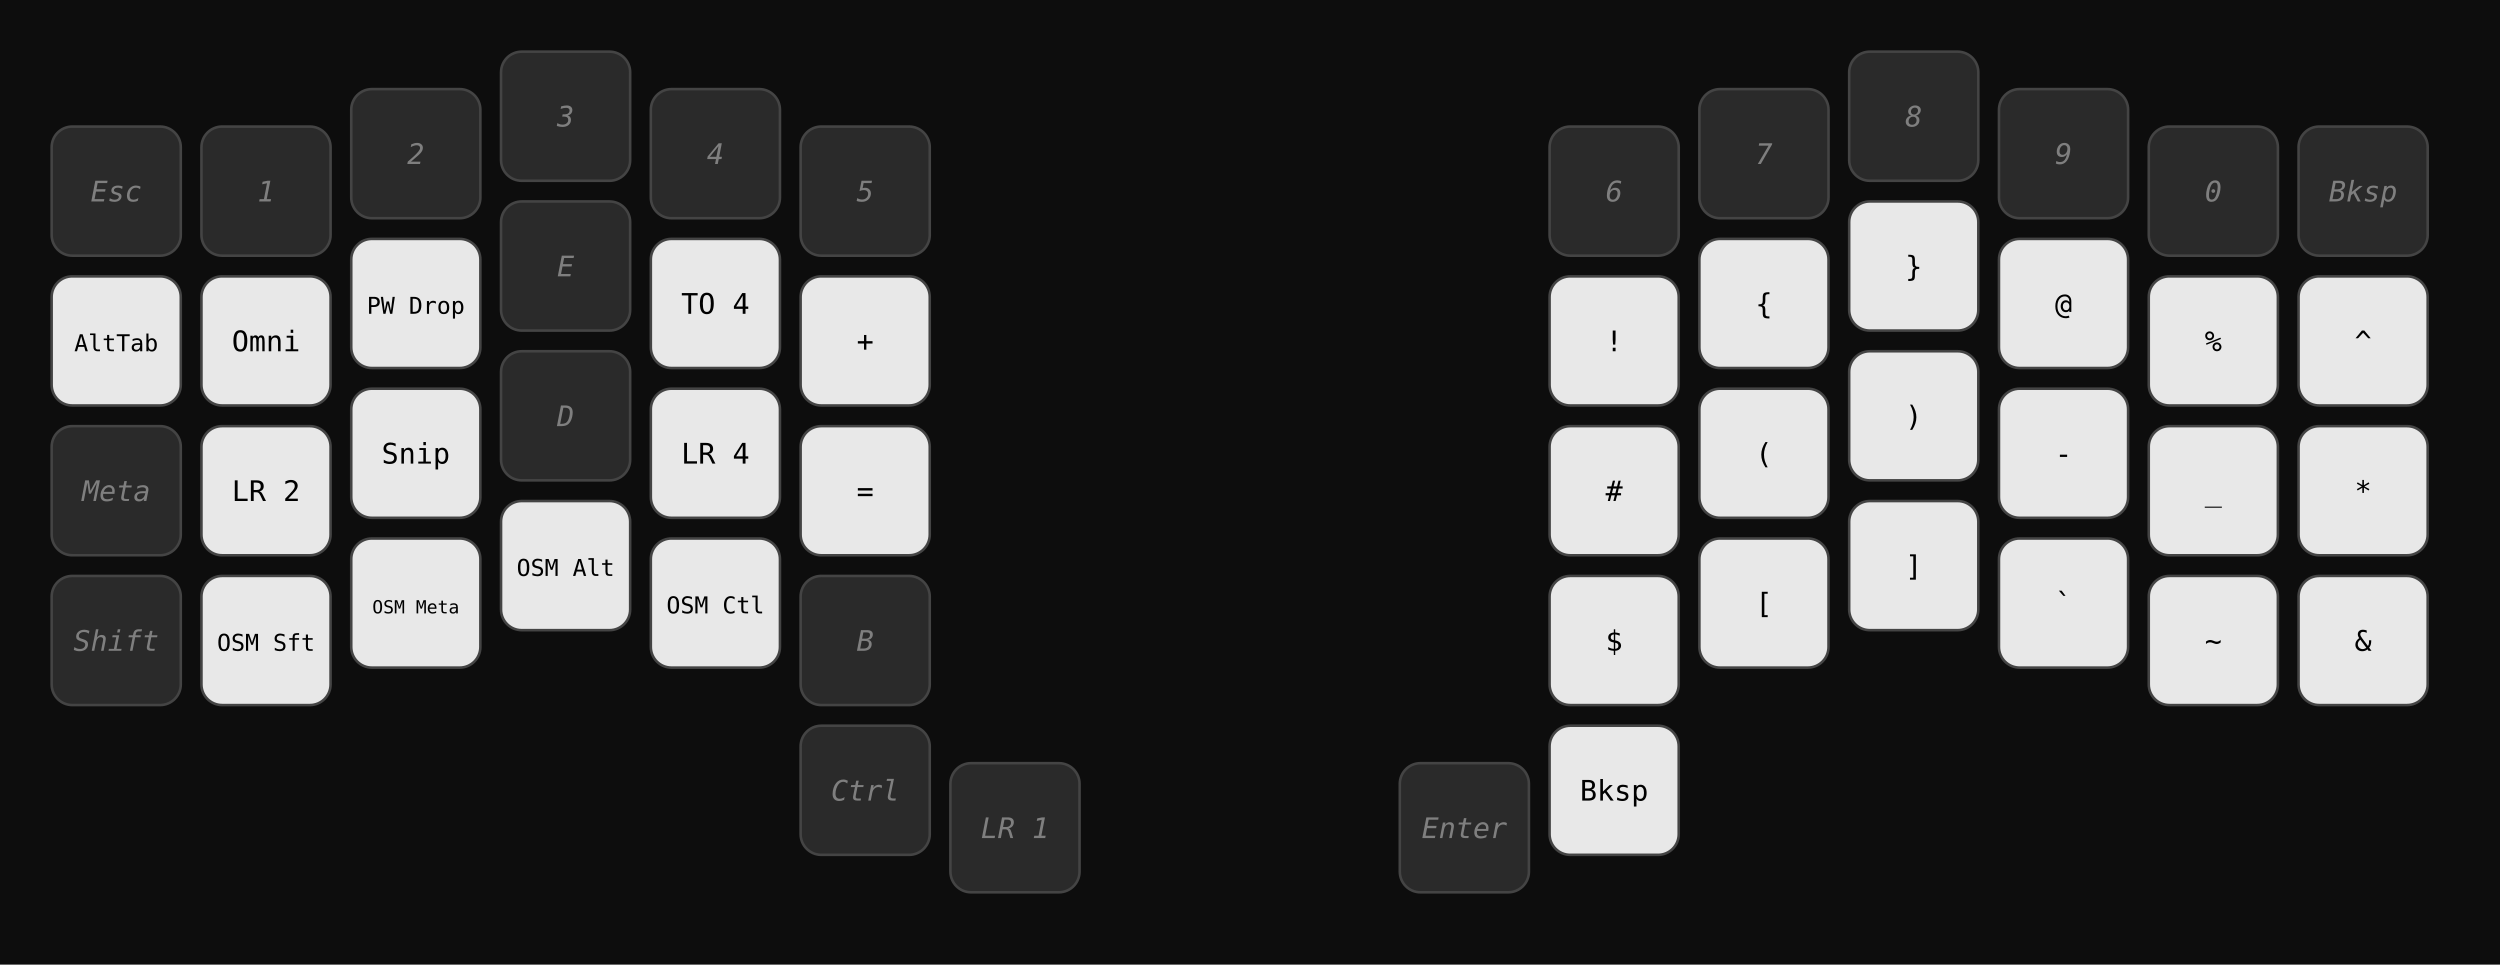
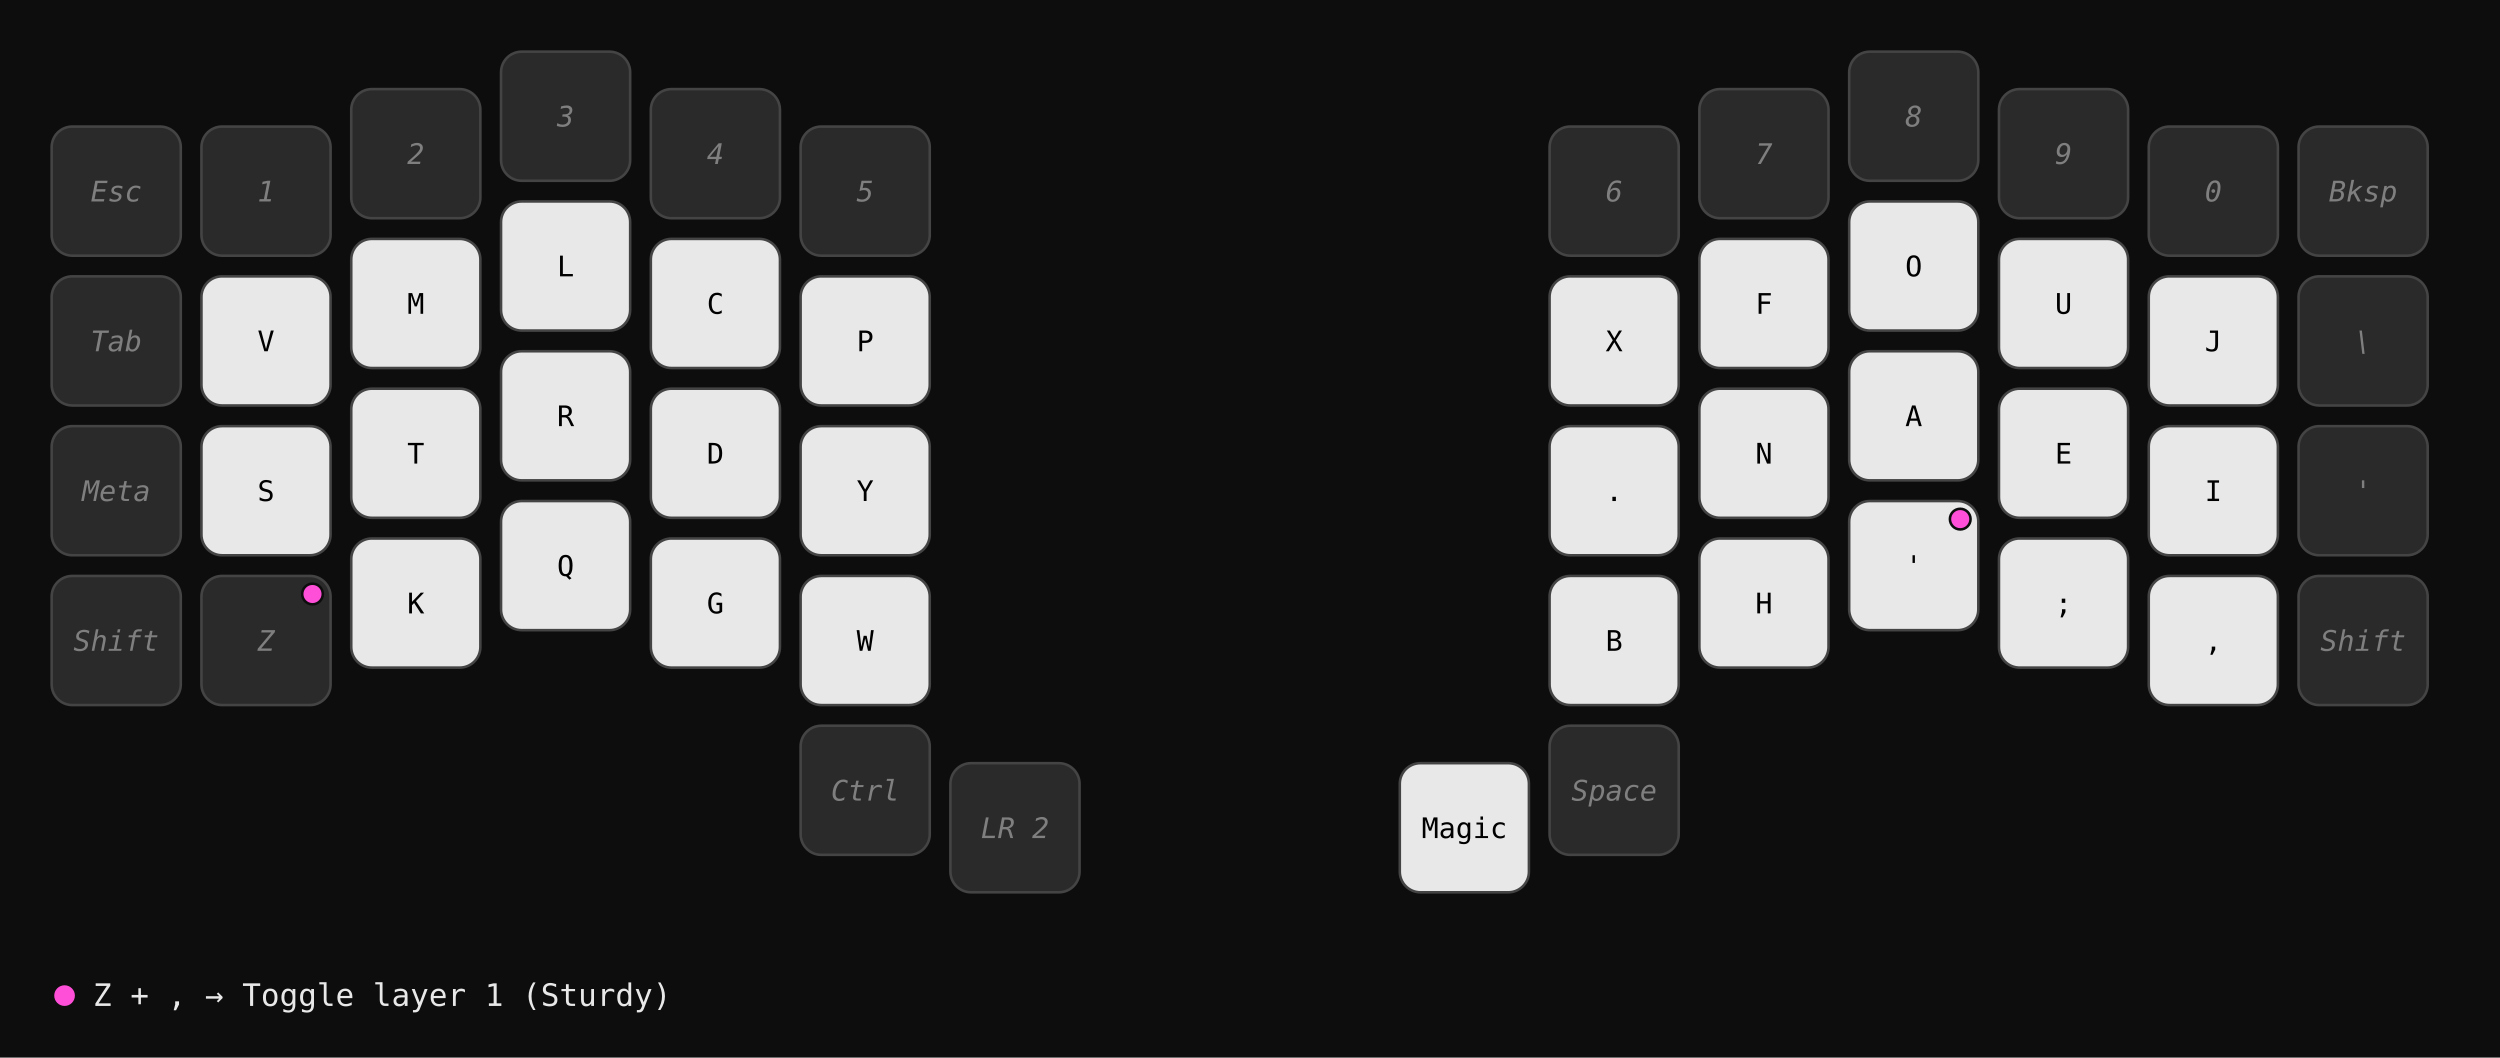
- <svg xmlns="http://www.w3.org/2000/svg" width="968" height="373.5" viewBox="0 0 968 373.5" font-family="monospace">
+ <svg xmlns="http://www.w3.org/2000/svg" width="968" height="409.5" viewBox="0 0 968 409.5" font-family="monospace">
  <rect width="100%" height="100%" fill="#0d0d0d" />
  <rect x="20" y="49.0" width="50" height="50" rx="8" fill="#2a2a2a" stroke="#444" stroke-width="1" />
  <text x="45.0" y="78.0" text-anchor="middle" font-size="11" fill="#e8e8e8" fill-opacity="0.45" font-style="italic">Esc</text>
  <rect x="78" y="49.0" width="50" height="50" rx="8" fill="#2a2a2a" stroke="#444" stroke-width="1" />
  <text x="103.0" y="78.0" text-anchor="middle" font-size="11" fill="#e8e8e8" fill-opacity="0.45" font-style="italic">1</text>
  <rect x="136" y="34.5" width="50" height="50" rx="8" fill="#2a2a2a" stroke="#444" stroke-width="1" />
  <text x="161.0" y="63.5" text-anchor="middle" font-size="11" fill="#e8e8e8" fill-opacity="0.45" font-style="italic">2</text>
  <rect x="194" y="20" width="50" height="50" rx="8" fill="#2a2a2a" stroke="#444" stroke-width="1" />
  <text x="219.0" y="49.0" text-anchor="middle" font-size="11" fill="#e8e8e8" fill-opacity="0.45" font-style="italic">3</text>
  <rect x="252" y="34.5" width="50" height="50" rx="8" fill="#2a2a2a" stroke="#444" stroke-width="1" />
  <text x="277.0" y="63.5" text-anchor="middle" font-size="11" fill="#e8e8e8" fill-opacity="0.45" font-style="italic">4</text>
  <rect x="310" y="49.0" width="50" height="50" rx="8" fill="#2a2a2a" stroke="#444" stroke-width="1" />
  <text x="335.0" y="78.0" text-anchor="middle" font-size="11" fill="#e8e8e8" fill-opacity="0.45" font-style="italic">5</text>
  <rect x="600" y="49.0" width="50" height="50" rx="8" fill="#2a2a2a" stroke="#444" stroke-width="1" />
  <text x="625.0" y="78.0" text-anchor="middle" font-size="11" fill="#e8e8e8" fill-opacity="0.45" font-style="italic">6</text>
  <rect x="658" y="34.5" width="50" height="50" rx="8" fill="#2a2a2a" stroke="#444" stroke-width="1" />
  <text x="683.0" y="63.5" text-anchor="middle" font-size="11" fill="#e8e8e8" fill-opacity="0.45" font-style="italic">7</text>
  <rect x="716" y="20" width="50" height="50" rx="8" fill="#2a2a2a" stroke="#444" stroke-width="1" />
  <text x="741.0" y="49.0" text-anchor="middle" font-size="11" fill="#e8e8e8" fill-opacity="0.45" font-style="italic">8</text>
  <rect x="774" y="34.5" width="50" height="50" rx="8" fill="#2a2a2a" stroke="#444" stroke-width="1" />
  <text x="799.0" y="63.5" text-anchor="middle" font-size="11" fill="#e8e8e8" fill-opacity="0.45" font-style="italic">9</text>
  <rect x="832" y="49.0" width="50" height="50" rx="8" fill="#2a2a2a" stroke="#444" stroke-width="1" />
  <text x="857.0" y="78.0" text-anchor="middle" font-size="11" fill="#e8e8e8" fill-opacity="0.45" font-style="italic">0</text>
  <rect x="890" y="49.0" width="50" height="50" rx="8" fill="#2a2a2a" stroke="#444" stroke-width="1" />
  <text x="915.0" y="78.0" text-anchor="middle" font-size="11" fill="#e8e8e8" fill-opacity="0.45" font-style="italic">Bksp</text>
-   <rect x="20" y="107.0" width="50" height="50" rx="8" fill="#e8e8e8" stroke="#444" stroke-width="1" />
-   <text x="45.0" y="136.0" text-anchor="middle" font-size="9" fill="#000000">AltTab</text>
+   <rect x="20" y="107.0" width="50" height="50" rx="8" fill="#2a2a2a" stroke="#444" stroke-width="1" />
+   <text x="45.0" y="136.0" text-anchor="middle" font-size="11" fill="#e8e8e8" fill-opacity="0.45" font-style="italic">Tab</text>
  <rect x="78" y="107.0" width="50" height="50" rx="8" fill="#e8e8e8" stroke="#444" stroke-width="1" />
-   <text x="103.0" y="136.0" text-anchor="middle" font-size="11" fill="#000000">Omni</text>
+   <text x="103.0" y="136.0" text-anchor="middle" font-size="11" fill="#000000">V</text>
  <rect x="136" y="92.5" width="50" height="50" rx="8" fill="#e8e8e8" stroke="#444" stroke-width="1" />
-   <text x="161.0" y="121.5" text-anchor="middle" font-size="9" fill="#000000">PW Drop</text>
-   <rect x="194" y="78" width="50" height="50" rx="8" fill="#2a2a2a" stroke="#444" stroke-width="1" />
-   <text x="219.0" y="107.0" text-anchor="middle" font-size="11" fill="#e8e8e8" fill-opacity="0.45" font-style="italic">E</text>
+   <text x="161.0" y="121.5" text-anchor="middle" font-size="11" fill="#000000">M</text>
+   <rect x="194" y="78" width="50" height="50" rx="8" fill="#e8e8e8" stroke="#444" stroke-width="1" />
+   <text x="219.0" y="107.0" text-anchor="middle" font-size="11" fill="#000000">L</text>
  <rect x="252" y="92.5" width="50" height="50" rx="8" fill="#e8e8e8" stroke="#444" stroke-width="1" />
-   <text x="277.0" y="121.5" text-anchor="middle" font-size="11" fill="#000000">TO 4</text>
+   <text x="277.0" y="121.5" text-anchor="middle" font-size="11" fill="#000000">C</text>
  <rect x="310" y="107.0" width="50" height="50" rx="8" fill="#e8e8e8" stroke="#444" stroke-width="1" />
-   <text x="335.0" y="136.0" text-anchor="middle" font-size="11" fill="#000000">+</text>
+   <text x="335.0" y="136.0" text-anchor="middle" font-size="11" fill="#000000">P</text>
  <rect x="600" y="107.0" width="50" height="50" rx="8" fill="#e8e8e8" stroke="#444" stroke-width="1" />
-   <text x="625.0" y="136.0" text-anchor="middle" font-size="11" fill="#000000">!</text>
+   <text x="625.0" y="136.0" text-anchor="middle" font-size="11" fill="#000000">X</text>
  <rect x="658" y="92.5" width="50" height="50" rx="8" fill="#e8e8e8" stroke="#444" stroke-width="1" />
-   <text x="683.0" y="121.5" text-anchor="middle" font-size="11" fill="#000000">{</text>
+   <text x="683.0" y="121.5" text-anchor="middle" font-size="11" fill="#000000">F</text>
  <rect x="716" y="78" width="50" height="50" rx="8" fill="#e8e8e8" stroke="#444" stroke-width="1" />
-   <text x="741.0" y="107.0" text-anchor="middle" font-size="11" fill="#000000">}</text>
+   <text x="741.0" y="107.0" text-anchor="middle" font-size="11" fill="#000000">O</text>
  <rect x="774" y="92.5" width="50" height="50" rx="8" fill="#e8e8e8" stroke="#444" stroke-width="1" />
-   <text x="799.0" y="121.5" text-anchor="middle" font-size="11" fill="#000000">@</text>
+   <text x="799.0" y="121.5" text-anchor="middle" font-size="11" fill="#000000">U</text>
  <rect x="832" y="107.0" width="50" height="50" rx="8" fill="#e8e8e8" stroke="#444" stroke-width="1" />
-   <text x="857.0" y="136.0" text-anchor="middle" font-size="11" fill="#000000">%</text>
-   <rect x="890" y="107.0" width="50" height="50" rx="8" fill="#e8e8e8" stroke="#444" stroke-width="1" />
-   <text x="915.0" y="136.0" text-anchor="middle" font-size="11" fill="#000000">^</text>
+   <text x="857.0" y="136.0" text-anchor="middle" font-size="11" fill="#000000">J</text>
+   <rect x="890" y="107.0" width="50" height="50" rx="8" fill="#2a2a2a" stroke="#444" stroke-width="1" />
+   <text x="915.0" y="136.0" text-anchor="middle" font-size="11" fill="#e8e8e8" fill-opacity="0.45" font-style="italic">\</text>
  <rect x="20" y="165.0" width="50" height="50" rx="8" fill="#2a2a2a" stroke="#444" stroke-width="1" />
  <text x="45.0" y="194.0" text-anchor="middle" font-size="11" fill="#e8e8e8" fill-opacity="0.45" font-style="italic">Meta</text>
  <rect x="78" y="165.0" width="50" height="50" rx="8" fill="#e8e8e8" stroke="#444" stroke-width="1" />
-   <text x="103.0" y="194.0" text-anchor="middle" font-size="11" fill="#000000">LR 2</text>
+   <text x="103.0" y="194.0" text-anchor="middle" font-size="11" fill="#000000">S</text>
  <rect x="136" y="150.5" width="50" height="50" rx="8" fill="#e8e8e8" stroke="#444" stroke-width="1" />
-   <text x="161.0" y="179.5" text-anchor="middle" font-size="11" fill="#000000">Snip</text>
-   <rect x="194" y="136" width="50" height="50" rx="8" fill="#2a2a2a" stroke="#444" stroke-width="1" />
-   <text x="219.0" y="165.0" text-anchor="middle" font-size="11" fill="#e8e8e8" fill-opacity="0.45" font-style="italic">D</text>
+   <text x="161.0" y="179.5" text-anchor="middle" font-size="11" fill="#000000">T</text>
+   <rect x="194" y="136" width="50" height="50" rx="8" fill="#e8e8e8" stroke="#444" stroke-width="1" />
+   <text x="219.0" y="165.0" text-anchor="middle" font-size="11" fill="#000000">R</text>
  <rect x="252" y="150.5" width="50" height="50" rx="8" fill="#e8e8e8" stroke="#444" stroke-width="1" />
-   <text x="277.0" y="179.5" text-anchor="middle" font-size="11" fill="#000000">LR 4</text>
+   <text x="277.0" y="179.5" text-anchor="middle" font-size="11" fill="#000000">D</text>
  <rect x="310" y="165.0" width="50" height="50" rx="8" fill="#e8e8e8" stroke="#444" stroke-width="1" />
-   <text x="335.0" y="194.0" text-anchor="middle" font-size="11" fill="#000000">=</text>
+   <text x="335.0" y="194.0" text-anchor="middle" font-size="11" fill="#000000">Y</text>
  <rect x="600" y="165.0" width="50" height="50" rx="8" fill="#e8e8e8" stroke="#444" stroke-width="1" />
-   <text x="625.0" y="194.0" text-anchor="middle" font-size="11" fill="#000000">#</text>
+   <text x="625.0" y="194.0" text-anchor="middle" font-size="11" fill="#000000">.</text>
  <rect x="658" y="150.5" width="50" height="50" rx="8" fill="#e8e8e8" stroke="#444" stroke-width="1" />
-   <text x="683.0" y="179.5" text-anchor="middle" font-size="11" fill="#000000">(</text>
+   <text x="683.0" y="179.5" text-anchor="middle" font-size="11" fill="#000000">N</text>
  <rect x="716" y="136" width="50" height="50" rx="8" fill="#e8e8e8" stroke="#444" stroke-width="1" />
-   <text x="741.0" y="165.0" text-anchor="middle" font-size="11" fill="#000000">)</text>
+   <text x="741.0" y="165.0" text-anchor="middle" font-size="11" fill="#000000">A</text>
  <rect x="774" y="150.5" width="50" height="50" rx="8" fill="#e8e8e8" stroke="#444" stroke-width="1" />
-   <text x="799.0" y="179.5" text-anchor="middle" font-size="11" fill="#000000">-</text>
+   <text x="799.0" y="179.5" text-anchor="middle" font-size="11" fill="#000000">E</text>
  <rect x="832" y="165.0" width="50" height="50" rx="8" fill="#e8e8e8" stroke="#444" stroke-width="1" />
-   <text x="857.0" y="194.0" text-anchor="middle" font-size="11" fill="#000000">_</text>
-   <rect x="890" y="165.0" width="50" height="50" rx="8" fill="#e8e8e8" stroke="#444" stroke-width="1" />
-   <text x="915.0" y="194.0" text-anchor="middle" font-size="11" fill="#000000">*</text>
+   <text x="857.0" y="194.0" text-anchor="middle" font-size="11" fill="#000000">I</text>
+   <rect x="890" y="165.0" width="50" height="50" rx="8" fill="#2a2a2a" stroke="#444" stroke-width="1" />
+   <text x="915.0" y="194.0" text-anchor="middle" font-size="11" fill="#e8e8e8" fill-opacity="0.45" font-style="italic">'</text>
  <rect x="20" y="223.0" width="50" height="50" rx="8" fill="#2a2a2a" stroke="#444" stroke-width="1" />
  <text x="45.0" y="252.0" text-anchor="middle" font-size="11" fill="#e8e8e8" fill-opacity="0.45" font-style="italic">Shift</text>
-   <rect x="78" y="223.0" width="50" height="50" rx="8" fill="#e8e8e8" stroke="#444" stroke-width="1" />
-   <text x="103.0" y="252.0" text-anchor="middle" font-size="9" fill="#000000">OSM Sft</text>
+   <rect x="78" y="223.0" width="50" height="50" rx="8" fill="#2a2a2a" stroke="#444" stroke-width="1" />
+   <text x="103.0" y="252.0" text-anchor="middle" font-size="11" fill="#e8e8e8" fill-opacity="0.45" font-style="italic">Z</text>
+   <circle cx="121" cy="230.0" r="4" fill="#ff4fd8" stroke="#0d0d0d" stroke-width="1" />
  <rect x="136" y="208.5" width="50" height="50" rx="8" fill="#e8e8e8" stroke="#444" stroke-width="1" />
-   <text x="161.0" y="237.5" text-anchor="middle" font-size="7" fill="#000000">OSM Meta</text>
+   <text x="161.0" y="237.5" text-anchor="middle" font-size="11" fill="#000000">K</text>
  <rect x="194" y="194" width="50" height="50" rx="8" fill="#e8e8e8" stroke="#444" stroke-width="1" />
-   <text x="219.0" y="223.0" text-anchor="middle" font-size="9" fill="#000000">OSM Alt</text>
+   <text x="219.0" y="223.0" text-anchor="middle" font-size="11" fill="#000000">Q</text>
  <rect x="252" y="208.5" width="50" height="50" rx="8" fill="#e8e8e8" stroke="#444" stroke-width="1" />
-   <text x="277.0" y="237.5" text-anchor="middle" font-size="9" fill="#000000">OSM Ctl</text>
-   <rect x="310" y="223.0" width="50" height="50" rx="8" fill="#2a2a2a" stroke="#444" stroke-width="1" />
-   <text x="335.0" y="252.0" text-anchor="middle" font-size="11" fill="#e8e8e8" fill-opacity="0.45" font-style="italic">B</text>
+   <text x="277.0" y="237.5" text-anchor="middle" font-size="11" fill="#000000">G</text>
+   <rect x="310" y="223.0" width="50" height="50" rx="8" fill="#e8e8e8" stroke="#444" stroke-width="1" />
+   <text x="335.0" y="252.0" text-anchor="middle" font-size="11" fill="#000000">W</text>
  <rect x="600" y="223.0" width="50" height="50" rx="8" fill="#e8e8e8" stroke="#444" stroke-width="1" />
-   <text x="625.0" y="252.0" text-anchor="middle" font-size="11" fill="#000000">$</text>
+   <text x="625.0" y="252.0" text-anchor="middle" font-size="11" fill="#000000">B</text>
  <rect x="658" y="208.5" width="50" height="50" rx="8" fill="#e8e8e8" stroke="#444" stroke-width="1" />
-   <text x="683.0" y="237.5" text-anchor="middle" font-size="11" fill="#000000">[</text>
+   <text x="683.0" y="237.5" text-anchor="middle" font-size="11" fill="#000000">H</text>
  <rect x="716" y="194" width="50" height="50" rx="8" fill="#e8e8e8" stroke="#444" stroke-width="1" />
-   <text x="741.0" y="223.0" text-anchor="middle" font-size="11" fill="#000000">]</text>
+   <text x="741.0" y="223.0" text-anchor="middle" font-size="11" fill="#000000">'</text>
+   <circle cx="759" cy="201" r="4" fill="#ff4fd8" stroke="#0d0d0d" stroke-width="1" />
  <rect x="774" y="208.5" width="50" height="50" rx="8" fill="#e8e8e8" stroke="#444" stroke-width="1" />
-   <text x="799.0" y="237.5" text-anchor="middle" font-size="11" fill="#000000">`</text>
+   <text x="799.0" y="237.5" text-anchor="middle" font-size="11" fill="#000000">;</text>
  <rect x="832" y="223.0" width="50" height="50" rx="8" fill="#e8e8e8" stroke="#444" stroke-width="1" />
-   <text x="857.0" y="252.0" text-anchor="middle" font-size="11" fill="#000000">~</text>
-   <rect x="890" y="223.0" width="50" height="50" rx="8" fill="#e8e8e8" stroke="#444" stroke-width="1" />
-   <text x="915.0" y="252.0" text-anchor="middle" font-size="11" fill="#000000">&amp;</text>
+   <text x="857.0" y="252.0" text-anchor="middle" font-size="11" fill="#000000">,</text>
+   <rect x="890" y="223.0" width="50" height="50" rx="8" fill="#2a2a2a" stroke="#444" stroke-width="1" />
+   <text x="915.0" y="252.0" text-anchor="middle" font-size="11" fill="#e8e8e8" fill-opacity="0.45" font-style="italic">Shift</text>
  <rect x="310" y="281.0" width="50" height="50" rx="8" fill="#2a2a2a" stroke="#444" stroke-width="1" />
  <text x="335.0" y="310.0" text-anchor="middle" font-size="11" fill="#e8e8e8" fill-opacity="0.45" font-style="italic">Ctrl</text>
  <rect x="368" y="295.5" width="50" height="50" rx="8" fill="#2a2a2a" stroke="#444" stroke-width="1" />
-   <text x="393.0" y="324.5" text-anchor="middle" font-size="11" fill="#e8e8e8" fill-opacity="0.45" font-style="italic">LR 1</text>
-   <rect x="542" y="295.5" width="50" height="50" rx="8" fill="#2a2a2a" stroke="#444" stroke-width="1" />
-   <text x="567.0" y="324.5" text-anchor="middle" font-size="11" fill="#e8e8e8" fill-opacity="0.45" font-style="italic">Enter</text>
-   <rect x="600" y="281.0" width="50" height="50" rx="8" fill="#e8e8e8" stroke="#444" stroke-width="1" />
-   <text x="625.0" y="310.0" text-anchor="middle" font-size="11" fill="#000000">Bksp</text>
+   <text x="393.0" y="324.5" text-anchor="middle" font-size="11" fill="#e8e8e8" fill-opacity="0.45" font-style="italic">LR 2</text>
+   <rect x="542" y="295.5" width="50" height="50" rx="8" fill="#e8e8e8" stroke="#444" stroke-width="1" />
+   <text x="567.0" y="324.5" text-anchor="middle" font-size="11" fill="#000000">Magic</text>
+   <rect x="600" y="281.0" width="50" height="50" rx="8" fill="#2a2a2a" stroke="#444" stroke-width="1" />
+   <text x="625.0" y="310.0" text-anchor="middle" font-size="11" fill="#e8e8e8" fill-opacity="0.45" font-style="italic">Space</text>
+   <circle cx="25" cy="385.5" r="4" fill="#ff4fd8" />
+   <text x="36" y="389.5" font-size="12" fill="#e8e8e8">Z + , → Toggle layer 1 (Sturdy)</text>
</svg>
